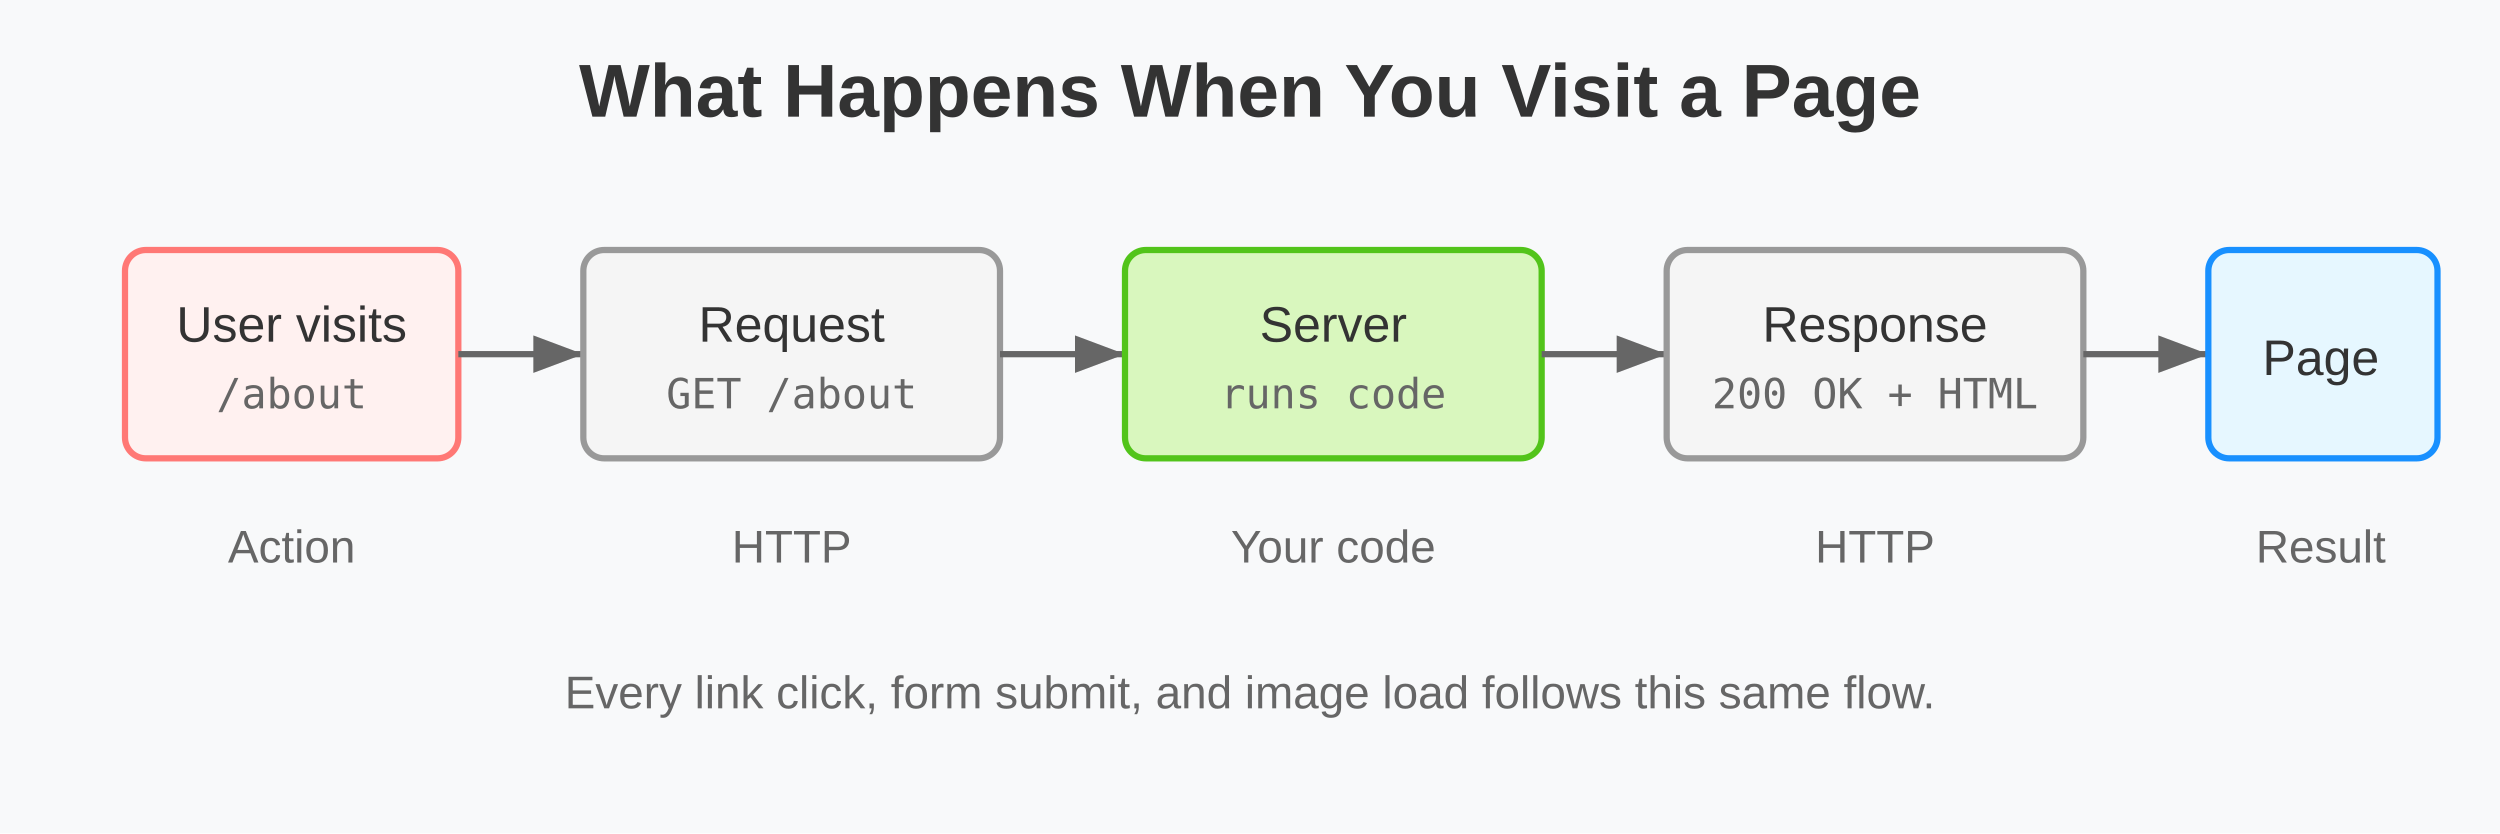
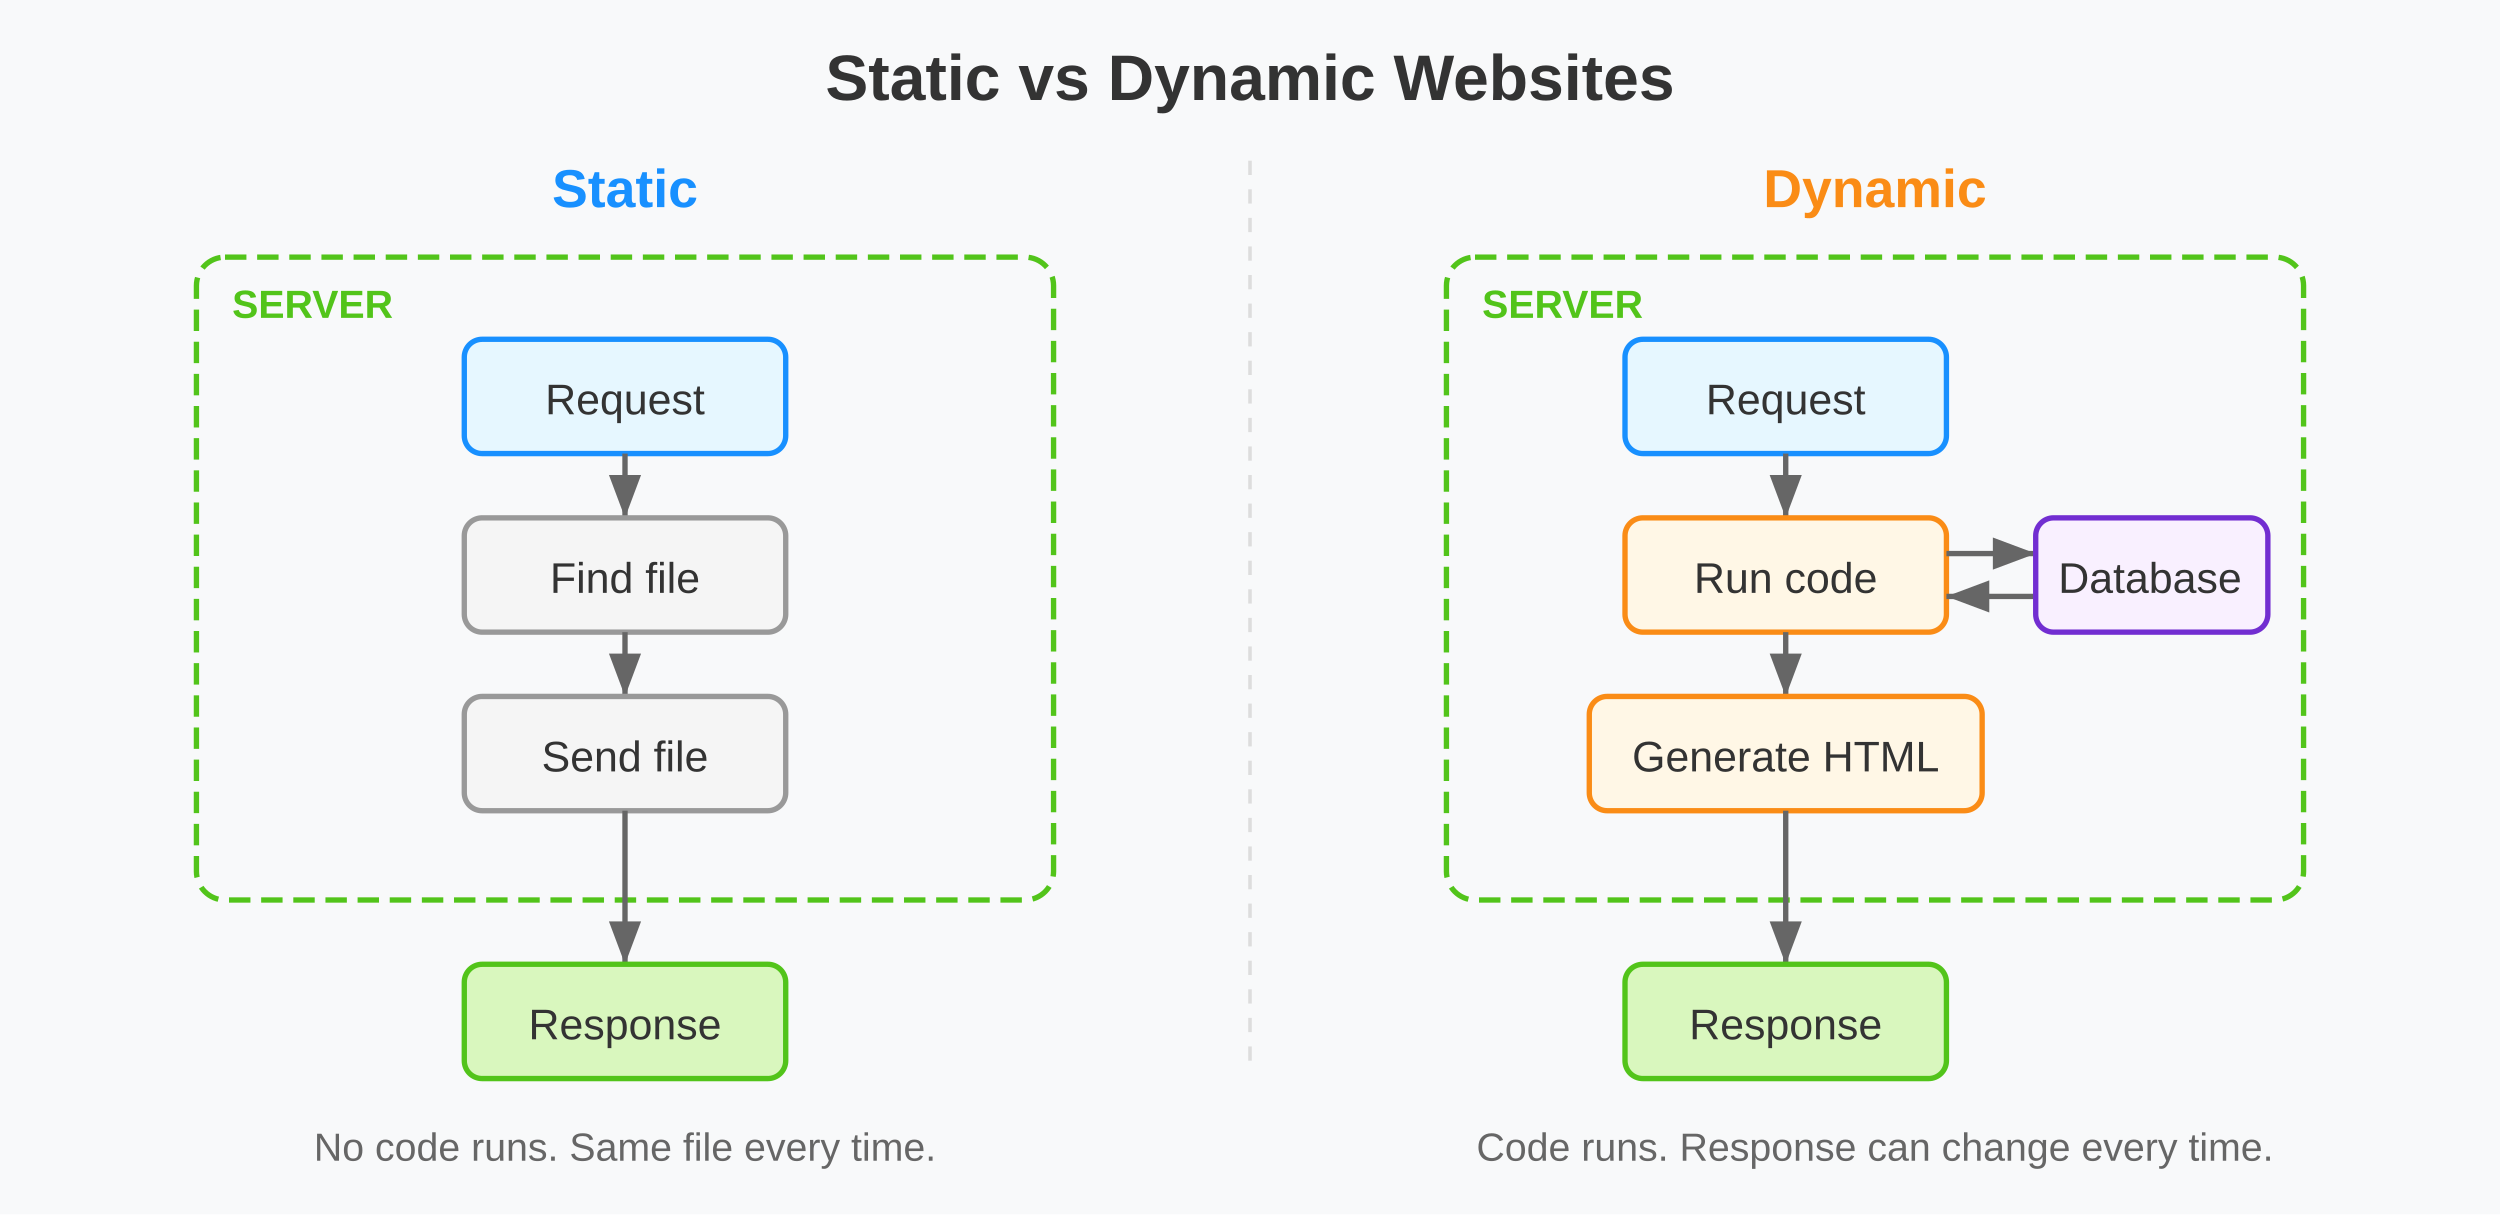
- <svg xmlns="http://www.w3.org/2000/svg" viewBox="0 0 600 200">
+ <svg xmlns="http://www.w3.org/2000/svg" viewBox="0 0 700 340">
  <style>
    .background { fill: #f8f9fa; }
    .box { stroke-width: 1.5; rx: 5; ry: 5; }
-     .user-box { fill: #fff1f0; stroke: #ff7875; }
-     .http-box { fill: #f5f5f5; stroke: #999; }
-     .server-box { fill: #d9f7be; stroke: #52c41a; }
-     .result-box { fill: #e6f7ff; stroke: #1890ff; }
+     .request-box { fill: #e6f7ff; stroke: #1890ff; }
+     .response-box { fill: #d9f7be; stroke: #52c41a; }
+     .process-box { fill: #fff7e6; stroke: #fa8c16; }
+     .file-box { fill: #f5f5f5; stroke: #999; }
+     .db-box { fill: #f9f0ff; stroke: #722ed1; }
+     .zone { fill: none; stroke-width: 1.5; rx: 8; ry: 8; }
+     .server-zone { stroke: #52c41a; stroke-dasharray: 6,3; }
    .arrow { stroke: #666; stroke-width: 1.5; fill: none; }
    .label { font-family: 'Arial', sans-serif; font-size: 12px; text-anchor: middle; fill: #333; }
-     .http-text { font-family: 'Consolas', 'Monaco', monospace; font-size: 10px; text-anchor: middle; fill: #666; }
+     .zone-label { font-family: 'Arial', sans-serif; font-size: 11px; text-anchor: start; font-weight: 600; fill: #52c41a; }
    .title { font-family: 'Arial', sans-serif; font-size: 18px; font-weight: bold; text-anchor: middle; fill: #333; }
+     .section-title { font-family: 'Arial', sans-serif; font-size: 15px; font-weight: 600; text-anchor: middle; }
+     .static-title { fill: #1890ff; }
+     .dynamic-title { fill: #fa8c16; }
    .note { font-family: 'Arial', sans-serif; font-size: 11px; text-anchor: middle; fill: #666; }
  </style>
-   <rect width="600" height="200" class="background" />
-   <text x="300" y="28" class="title">What Happens When You Visit a Page</text>
-   <g transform="translate(30, 60)">
-     <rect width="80" height="50" class="box user-box" />
-     <text x="40" y="22" class="label">User visits</text>
-     <text x="40" y="38" class="http-text">/about</text>
+   <rect width="700" height="340" class="background" />
+   <text x="350" y="28" class="title">Static vs Dynamic Websites</text>
+   <line x1="350" y1="45" x2="350" y2="300" stroke="#ddd" stroke-width="1" stroke-dasharray="4,4" />
+   <text x="175" y="58" class="section-title static-title">Static</text>
+   <rect x="55" y="72" width="240" height="180" class="zone server-zone" />
+   <text x="65" y="89" class="zone-label">SERVER</text>
+   <g transform="translate(130, 95)">
+     <rect width="90" height="32" class="box request-box" />
+     <text x="45" y="21" class="label">Request</text>
  </g>
-   <line x1="110" y1="85" x2="140" y2="85" class="arrow" marker-end="url(#arrowhead)" />
-   <g transform="translate(140, 60)">
-     <rect width="100" height="50" class="box http-box" />
-     <text x="50" y="22" class="label">Request</text>
-     <text x="50" y="38" class="http-text">GET /about</text>
+   <line x1="175" y1="127" x2="175" y2="145" class="arrow" marker-end="url(#arrowhead)" />
+   <g transform="translate(130, 145)">
+     <rect width="90" height="32" class="box file-box" />
+     <text x="45" y="21" class="label">Find file</text>
  </g>
-   <line x1="240" y1="85" x2="270" y2="85" class="arrow" marker-end="url(#arrowhead)" />
-   <g transform="translate(270, 60)">
-     <rect width="100" height="50" class="box server-box" />
-     <text x="50" y="22" class="label">Server</text>
-     <text x="50" y="38" class="http-text">runs code</text>
+   <line x1="175" y1="177" x2="175" y2="195" class="arrow" marker-end="url(#arrowhead)" />
+   <g transform="translate(130, 195)">
+     <rect width="90" height="32" class="box file-box" />
+     <text x="45" y="21" class="label">Send file</text>
  </g>
-   <line x1="370" y1="85" x2="400" y2="85" class="arrow" marker-end="url(#arrowhead)" />
-   <g transform="translate(400, 60)">
-     <rect width="100" height="50" class="box http-box" />
-     <text x="50" y="22" class="label">Response</text>
-     <text x="50" y="38" class="http-text">200 OK + HTML</text>
+   <line x1="175" y1="227" x2="175" y2="270" class="arrow" marker-end="url(#arrowhead)" />
+   <g transform="translate(130, 270)">
+     <rect width="90" height="32" class="box response-box" />
+     <text x="45" y="21" class="label">Response</text>
  </g>
-   <line x1="500" y1="85" x2="530" y2="85" class="arrow" marker-end="url(#arrowhead)" />
-   <g transform="translate(530, 60)">
-     <rect width="55" height="50" class="box result-box" />
-     <text x="27" y="30" class="label">Page</text>
+   <text x="175" y="325" class="note">No code runs. Same file every time.</text>
+   <text x="525" y="58" class="section-title dynamic-title">Dynamic</text>
+   <rect x="405" y="72" width="240" height="180" class="zone server-zone" />
+   <text x="415" y="89" class="zone-label">SERVER</text>
+   <g transform="translate(455, 95)">
+     <rect width="90" height="32" class="box request-box" />
+     <text x="45" y="21" class="label">Request</text>
  </g>
-   <text x="70" y="135" class="note">Action</text>
-   <text x="190" y="135" class="note">HTTP</text>
-   <text x="320" y="135" class="note">Your code</text>
-   <text x="450" y="135" class="note">HTTP</text>
-   <text x="557" y="135" class="note">Result</text>
-   <text x="300" y="170" class="note">Every link click, form submit, and image load follows this same flow.</text>
+   <line x1="500" y1="127" x2="500" y2="145" class="arrow" marker-end="url(#arrowhead)" />
+   <g transform="translate(455, 145)">
+     <rect width="90" height="32" class="box process-box" />
+     <text x="45" y="21" class="label">Run code</text>
+   </g>
+   <line x1="545" y1="155" x2="570" y2="155" class="arrow" marker-end="url(#arrowhead)" />
+   <line x1="570" y1="167" x2="545" y2="167" class="arrow" marker-end="url(#arrowhead)" />
+   <g transform="translate(570, 145)">
+     <rect width="65" height="32" class="box db-box" />
+     <text x="32" y="21" class="label">Database</text>
+   </g>
+   <line x1="500" y1="177" x2="500" y2="195" class="arrow" marker-end="url(#arrowhead)" />
+   <g transform="translate(445, 195)">
+     <rect width="110" height="32" class="box process-box" />
+     <text x="55" y="21" class="label">Generate HTML</text>
+   </g>
+   <line x1="500" y1="227" x2="500" y2="270" class="arrow" marker-end="url(#arrowhead)" />
+   <g transform="translate(455, 270)">
+     <rect width="90" height="32" class="box response-box" />
+     <text x="45" y="21" class="label">Response</text>
+   </g>
+   <text x="525" y="325" class="note">Code runs. Response can change every time.</text>
  <defs>
    <marker id="arrowhead" markerWidth="8" markerHeight="6" refX="8" refY="3" orient="auto">
      <path d="M0,0 L8,3 L0,6 Z" fill="#666" />
    </marker>
  </defs>
</svg>
